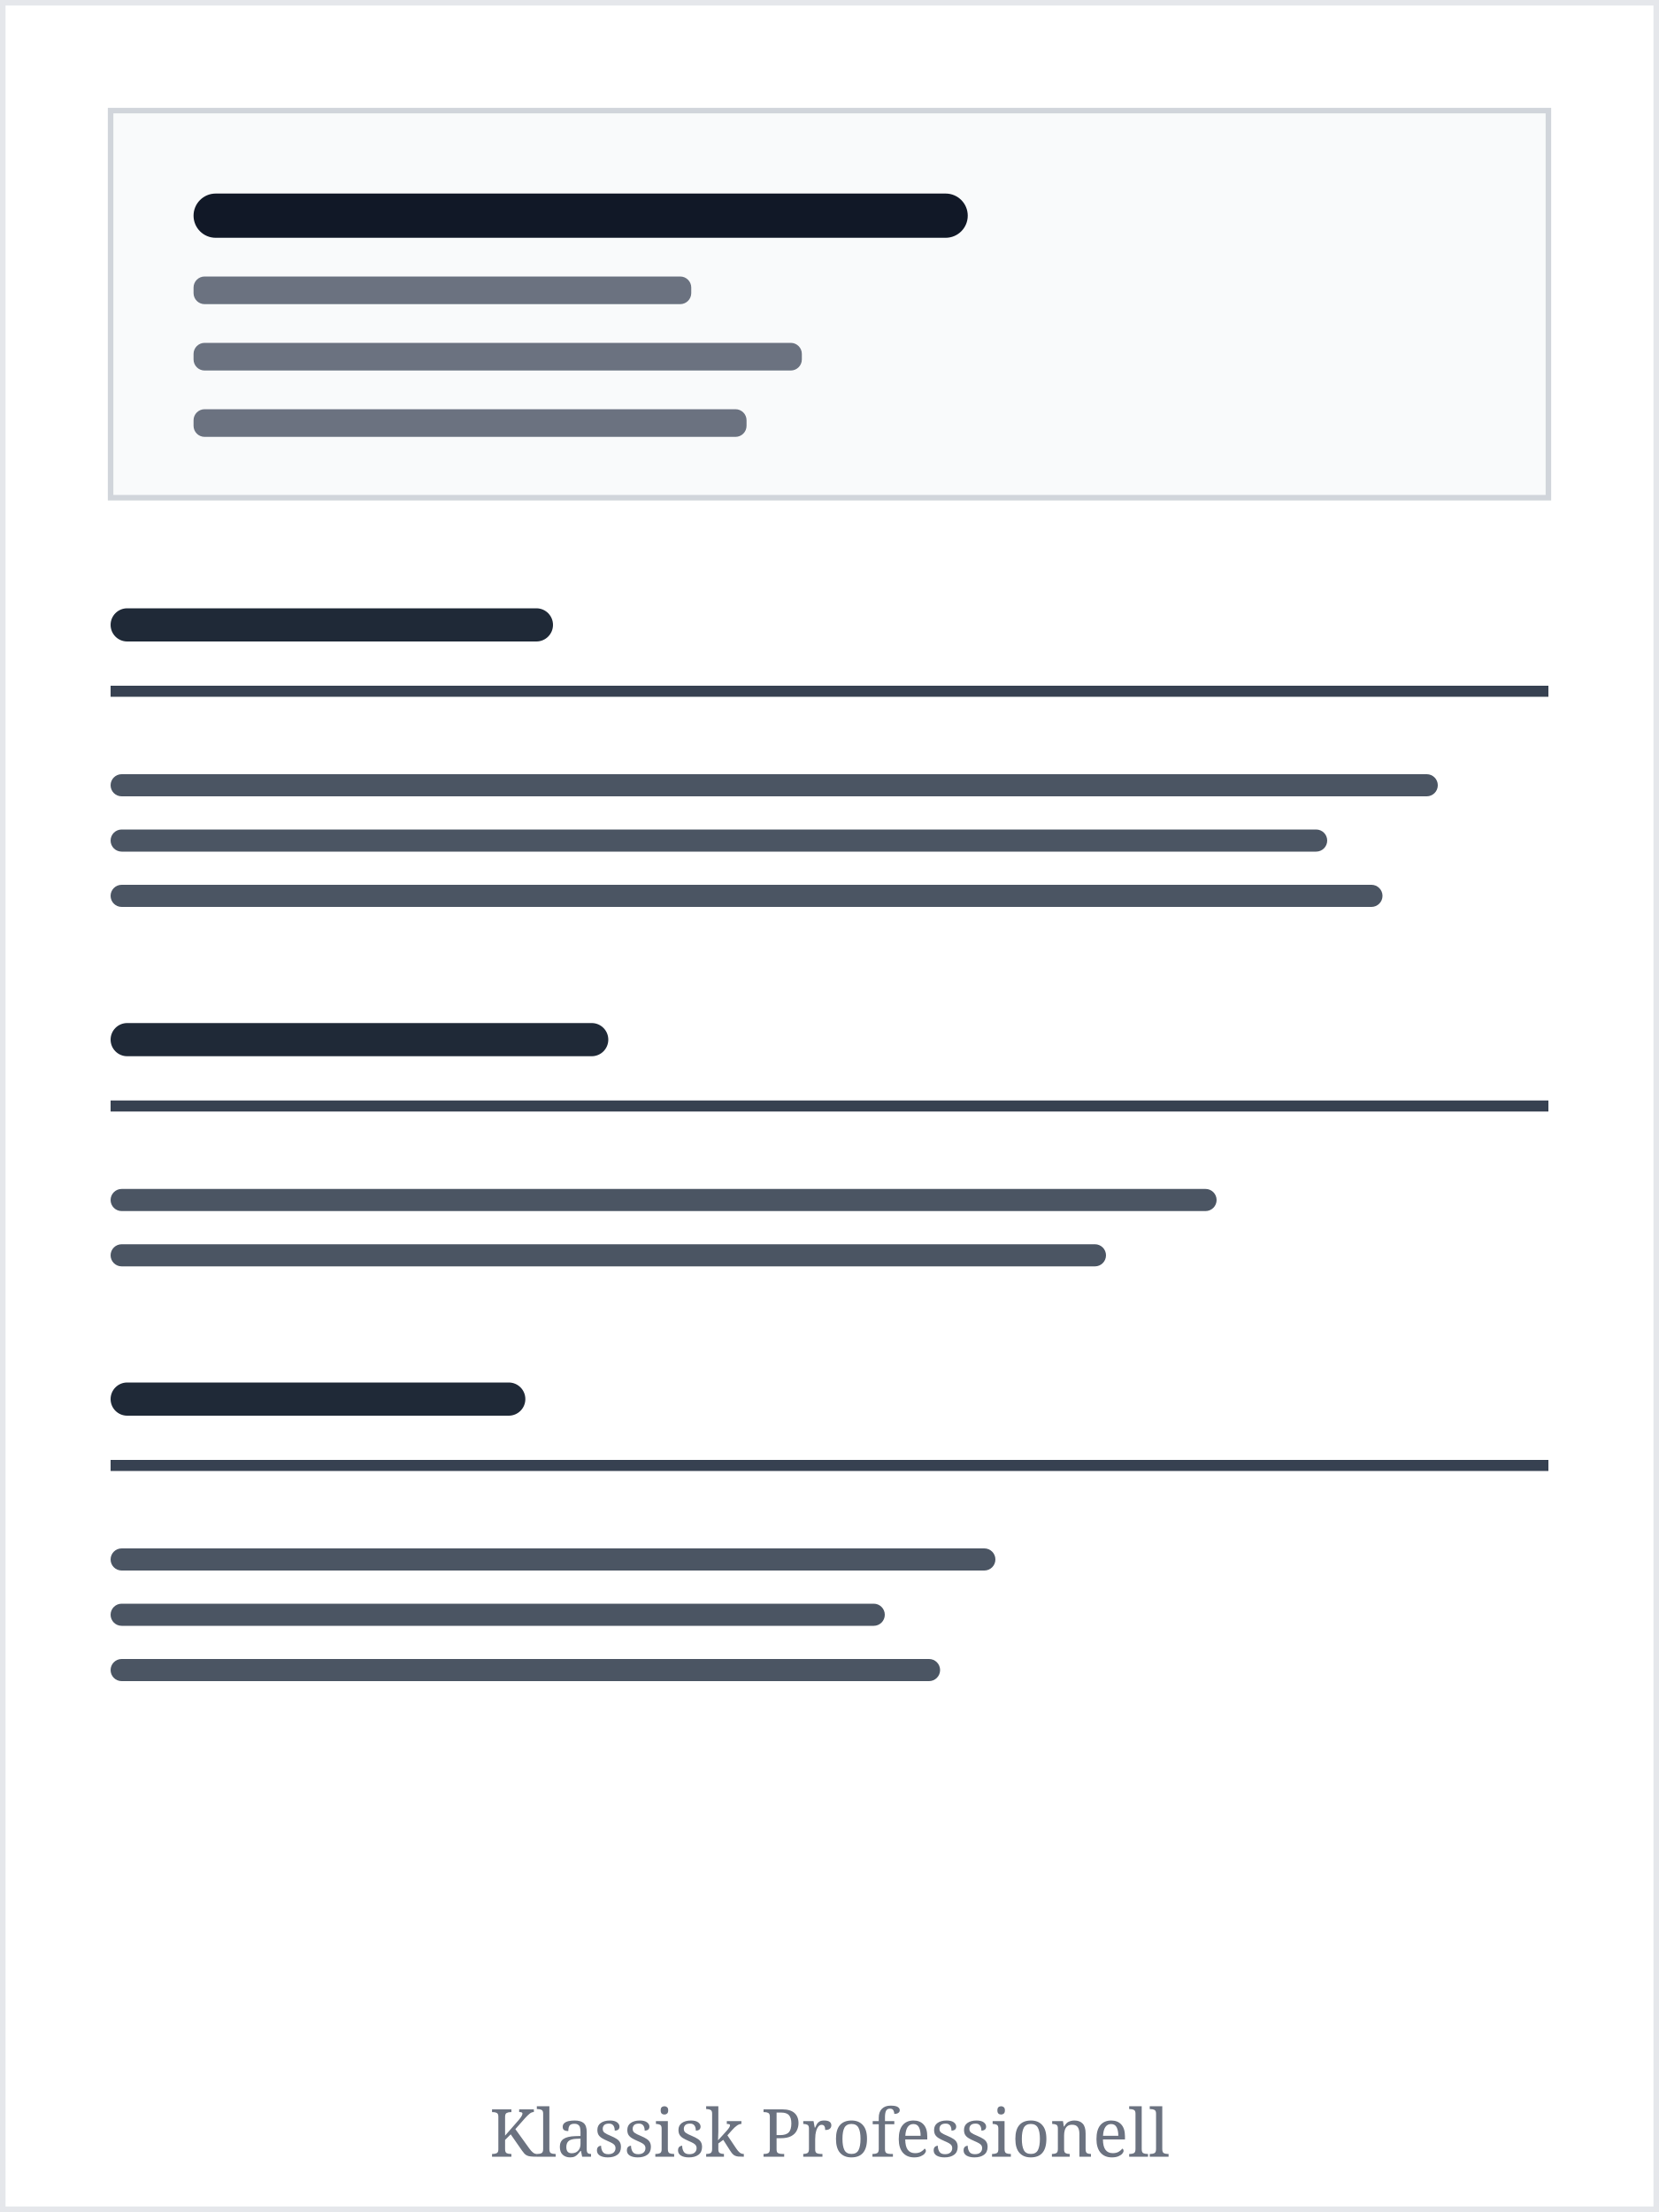
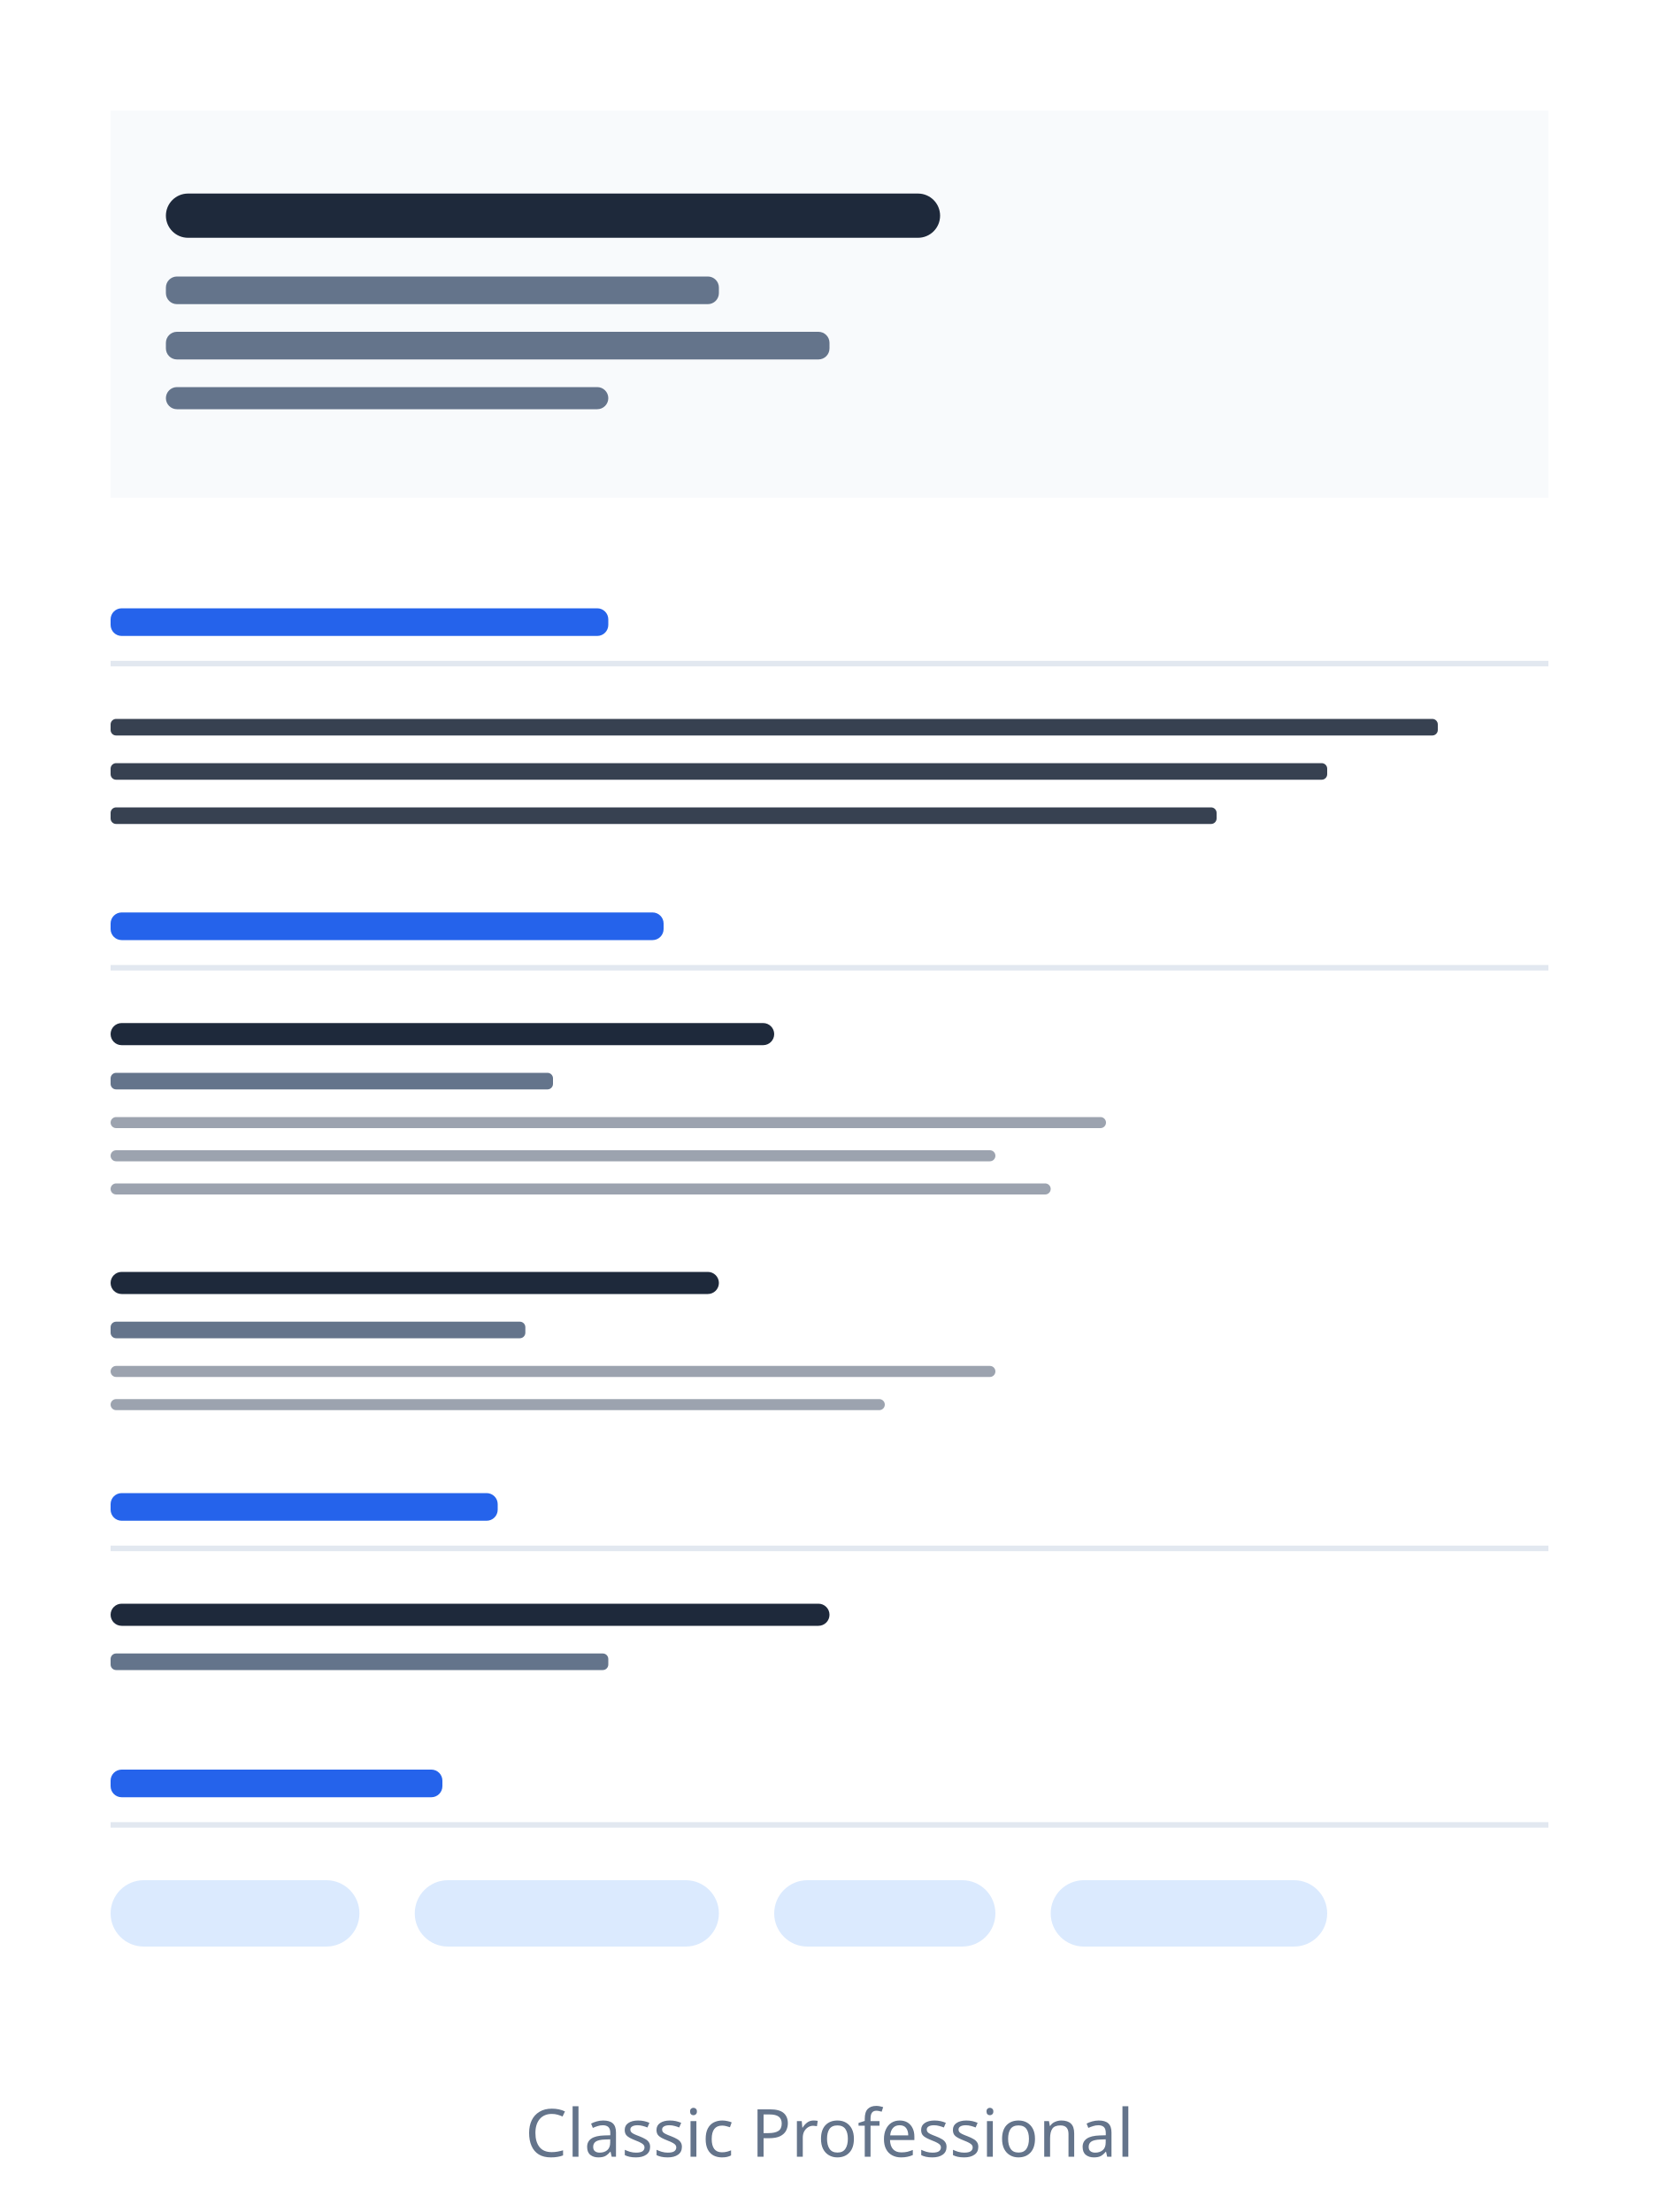
<svg xmlns="http://www.w3.org/2000/svg" width="300" height="400" viewBox="0 0 300 400" fill="none">
  <rect width="300" height="400" fill="white" />
-   <rect x="0" y="0" width="300" height="400" stroke="#e5e7eb" stroke-width="2" />
-   <rect x="20" y="20" width="260" height="70" fill="#f9fafb" stroke="#d1d5db" />
-   <rect x="35" y="35" width="140" height="8" fill="#111827" rx="4" />
-   <rect x="35" y="50" width="90" height="5" fill="#6b7280" rx="2" />
-   <rect x="35" y="62" width="110" height="5" fill="#6b7280" rx="2" />
-   <rect x="35" y="74" width="100" height="5" fill="#6b7280" rx="2" />
-   <rect x="20" y="110" width="80" height="6" fill="#1f2937" rx="3" />
-   <line x1="20" y1="125" x2="280" y2="125" stroke="#374151" stroke-width="2" />
-   <rect x="20" y="140" width="240" height="4" fill="#4b5563" rx="2" />
-   <rect x="20" y="150" width="220" height="4" fill="#4b5563" rx="2" />
-   <rect x="20" y="160" width="230" height="4" fill="#4b5563" rx="2" />
-   <rect x="20" y="185" width="90" height="6" fill="#1f2937" rx="3" />
-   <line x1="20" y1="200" x2="280" y2="200" stroke="#374151" stroke-width="2" />
-   <rect x="20" y="215" width="200" height="4" fill="#4b5563" rx="2" />
-   <rect x="20" y="225" width="180" height="4" fill="#4b5563" rx="2" />
-   <rect x="20" y="250" width="75" height="6" fill="#1f2937" rx="3" />
-   <line x1="20" y1="265" x2="280" y2="265" stroke="#374151" stroke-width="2" />
-   <rect x="20" y="280" width="160" height="4" fill="#4b5563" rx="2" />
-   <rect x="20" y="290" width="140" height="4" fill="#4b5563" rx="2" />
-   <rect x="20" y="300" width="150" height="4" fill="#4b5563" rx="2" />
-   <text x="150" y="390" text-anchor="middle" font-family="serif" font-size="12" fill="#6b7280">Klassisk Professionell</text>
+   <rect x="20" y="20" width="260" height="70" fill="#f8fafc" />
+   <rect x="30" y="35" width="140" height="8" fill="#1e293b" rx="4" />
+   <rect x="30" y="50" width="100" height="5" fill="#64748b" rx="2" />
+   <rect x="30" y="60" width="120" height="5" fill="#64748b" rx="2" />
+   <rect x="30" y="70" width="80" height="4" fill="#64748b" rx="2" />
+   <rect x="20" y="110" width="90" height="5" fill="#2563eb" rx="2" />
+   <line x1="20" y1="120" x2="280" y2="120" stroke="#e2e8f0" stroke-width="1" />
+   <rect x="20" y="130" width="240" height="3" fill="#374151" rx="1" />
+   <rect x="20" y="138" width="220" height="3" fill="#374151" rx="1" />
+   <rect x="20" y="146" width="200" height="3" fill="#374151" rx="1" />
+   <rect x="20" y="165" width="100" height="5" fill="#2563eb" rx="2" />
+   <line x1="20" y1="175" x2="280" y2="175" stroke="#e2e8f0" stroke-width="1" />
+   <rect x="20" y="185" width="120" height="4" fill="#1e293b" rx="2" />
+   <rect x="20" y="194" width="80" height="3" fill="#64748b" rx="1" />
+   <rect x="20" y="202" width="180" height="2" fill="#9ca3af" rx="1" />
+   <rect x="20" y="208" width="160" height="2" fill="#9ca3af" rx="1" />
+   <rect x="20" y="214" width="170" height="2" fill="#9ca3af" rx="1" />
+   <rect x="20" y="230" width="110" height="4" fill="#1e293b" rx="2" />
+   <rect x="20" y="239" width="75" height="3" fill="#64748b" rx="1" />
+   <rect x="20" y="247" width="160" height="2" fill="#9ca3af" rx="1" />
+   <rect x="20" y="253" width="140" height="2" fill="#9ca3af" rx="1" />
+   <rect x="20" y="270" width="70" height="5" fill="#2563eb" rx="2" />
+   <line x1="20" y1="280" x2="280" y2="280" stroke="#e2e8f0" stroke-width="1" />
+   <rect x="20" y="290" width="130" height="4" fill="#1e293b" rx="2" />
+   <rect x="20" y="299" width="90" height="3" fill="#64748b" rx="1" />
+   <rect x="20" y="320" width="60" height="5" fill="#2563eb" rx="2" />
+   <line x1="20" y1="330" x2="280" y2="330" stroke="#e2e8f0" stroke-width="1" />
+   <rect x="20" y="340" width="45" height="12" fill="#dbeafe" rx="6" />
+   <rect x="75" y="340" width="55" height="12" fill="#dbeafe" rx="6" />
+   <rect x="140" y="340" width="40" height="12" fill="#dbeafe" rx="6" />
+   <rect x="190" y="340" width="50" height="12" fill="#dbeafe" rx="6" />
+   <text x="150" y="390" text-anchor="middle" font-family="system-ui" font-size="12" fill="#64748b">Classic Professional</text>
</svg>
